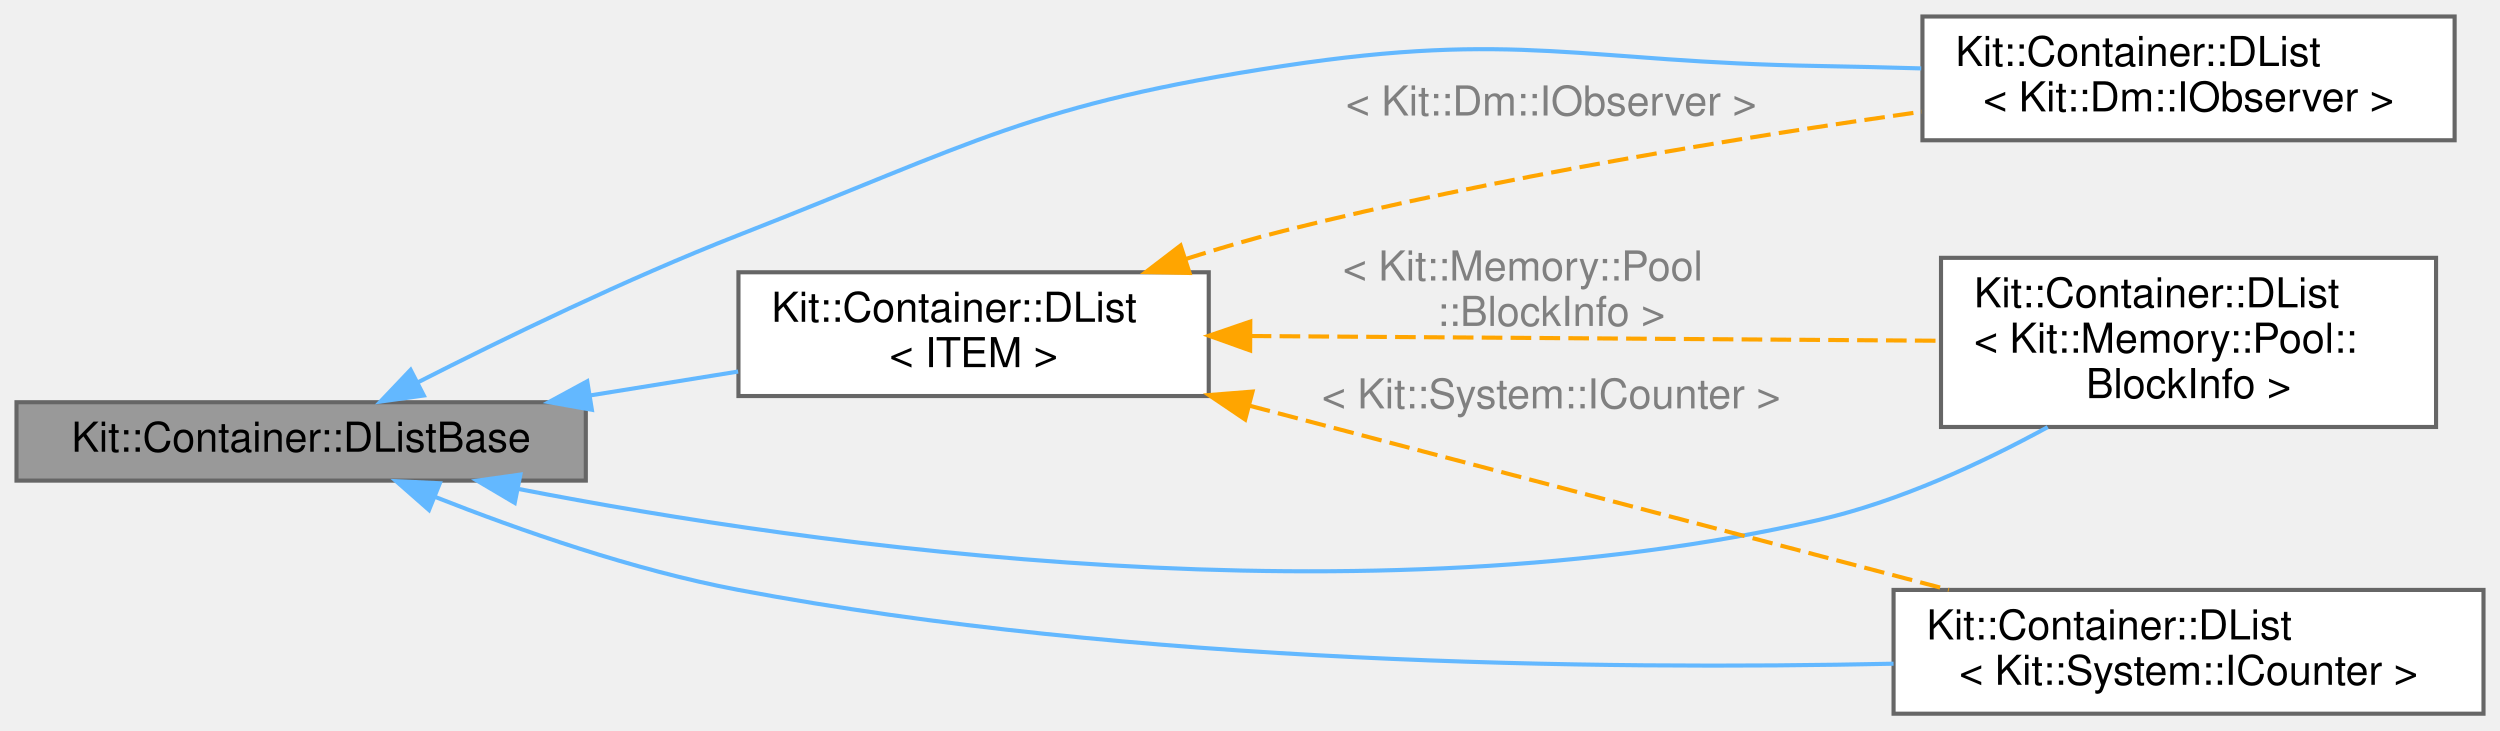
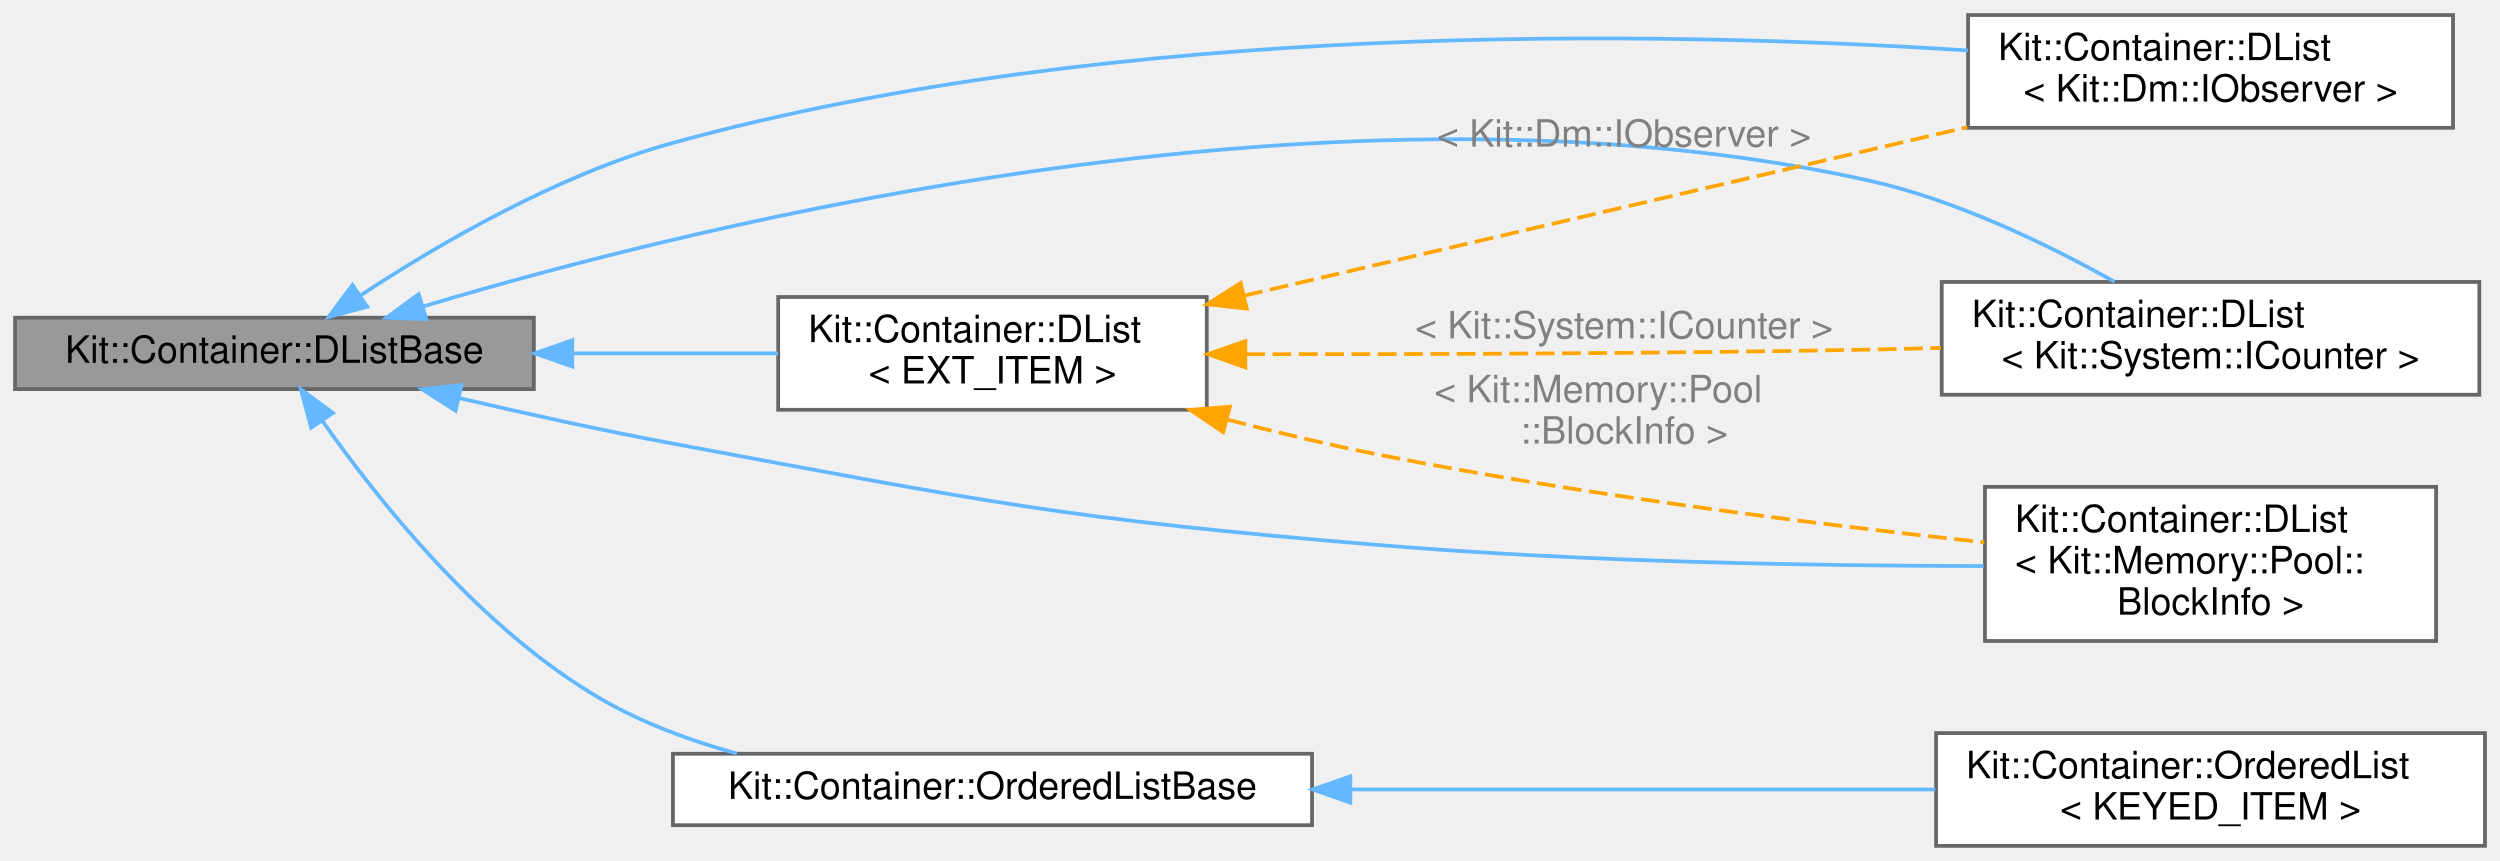
- <svg xmlns="http://www.w3.org/2000/svg" xmlns:xlink="http://www.w3.org/1999/xlink" width="606pt" height="177pt" viewBox="0.00 0.00 606.00 177.00">
-   <g id="graph0" class="graph" transform="scale(1 1) rotate(0) translate(4 173)">
+ <svg xmlns="http://www.w3.org/2000/svg" xmlns:xlink="http://www.w3.org/1999/xlink" width="665pt" height="229pt" viewBox="0.00 0.00 665.00 229.00">
+   <g id="graph0" class="graph" transform="scale(1 1) rotate(0) translate(4 225)">
    <g id="Node000001" class="node">
      <g id="a_Node000001">
        <a xlink:title="This protected base class implements a NON-TYPE-SAFE a doubly linked list which maintains the orderin...">
-           <polygon fill="#999999" stroke="#666666" points="138,-75.5 0,-75.5 0,-56.5 138,-56.5 138,-75.5" />
-           <text text-anchor="middle" x="69" y="-63.5" font-family="Helvetica,sans-Serif" font-size="10.00">Kit::Container::DListBase</text>
+           <polygon fill="#999999" stroke="#666666" points="138,-140.5 0,-140.5 0,-121.5 138,-121.5 138,-140.5" />
+           <text text-anchor="middle" x="69" y="-128.5" font-family="Helvetica,sans-Serif" font-size="10.00">Kit::Container::DListBase</text>
        </a>
      </g>
    </g>
    <g id="Node000002" class="node">
      <g id="a_Node000002">
        <a xlink:href="class_kit_1_1_container_1_1_d_list.html" target="_top" xlink:title=" ">
-           <polygon fill="white" stroke="#666666" points="591,-169 462,-169 462,-139 591,-139 591,-169" />
-           <text text-anchor="start" x="470" y="-157" font-family="Helvetica,sans-Serif" font-size="10.00">Kit::Container::DList</text>
-           <text text-anchor="middle" x="526.5" y="-146" font-family="Helvetica,sans-Serif" font-size="10.00">&lt; Kit::Dm::IObserver &gt;</text>
+           <polygon fill="white" stroke="#666666" points="648.5,-221 519.5,-221 519.5,-191 648.5,-191 648.5,-221" />
+           <text text-anchor="start" x="527.5" y="-209" font-family="Helvetica,sans-Serif" font-size="10.00">Kit::Container::DList</text>
+           <text text-anchor="middle" x="584" y="-198" font-family="Helvetica,sans-Serif" font-size="10.00">&lt; Kit::Dm::IObserver &gt;</text>
        </a>
      </g>
    </g>
    <g id="edge1_Node000001_Node000002" class="edge">
      <g id="a_edge1_Node000001_Node000002">
        <a xlink:title=" ">
-           <path fill="none" stroke="#63b8ff" d="M97.18,-80.27C118.1,-90.92 147.93,-105.41 175,-116 232.21,-138.37 246.26,-147.78 307,-157 364.12,-165.67 379.23,-157.98 437,-157 444.99,-156.86 453.39,-156.66 461.7,-156.42" />
-           <polygon fill="#63b8ff" stroke="#63b8ff" points="98.73,-77.13 88.23,-75.67 95.53,-83.35 98.73,-77.13" />
+           <path fill="none" stroke="#63b8ff" d="M91.97,-146.47C112.41,-159.91 144.26,-178.53 175,-187 293.27,-219.59 438.01,-216.81 519.44,-211.58" />
+           <polygon fill="#63b8ff" stroke="#63b8ff" points="93.68,-143.39 83.43,-140.71 89.76,-149.2 93.68,-143.39" />
        </a>
      </g>
    </g>
    <g id="Node000003" class="node">
      <g id="a_Node000003">
        <a xlink:href="class_kit_1_1_container_1_1_d_list.html" target="_top" xlink:title=" ">
-           <polygon fill="white" stroke="#666666" points="586.5,-110.5 466.5,-110.5 466.5,-69.5 586.5,-69.5 586.5,-110.5" />
-           <text text-anchor="start" x="474.5" y="-98.5" font-family="Helvetica,sans-Serif" font-size="10.00">Kit::Container::DList</text>
-           <text text-anchor="start" x="474.5" y="-87.5" font-family="Helvetica,sans-Serif" font-size="10.00">&lt; Kit::Memory::Pool::</text>
-           <text text-anchor="middle" x="526.5" y="-76.5" font-family="Helvetica,sans-Serif" font-size="10.00">BlockInfo &gt;</text>
+           <polygon fill="white" stroke="#666666" points="644,-95.5 524,-95.5 524,-54.5 644,-54.5 644,-95.5" />
+           <text text-anchor="start" x="532" y="-83.5" font-family="Helvetica,sans-Serif" font-size="10.00">Kit::Container::DList</text>
+           <text text-anchor="start" x="532" y="-72.5" font-family="Helvetica,sans-Serif" font-size="10.00">&lt; Kit::Memory::Pool::</text>
+           <text text-anchor="middle" x="584" y="-61.5" font-family="Helvetica,sans-Serif" font-size="10.00">BlockInfo &gt;</text>
        </a>
      </g>
    </g>
    <g id="edge2_Node000001_Node000003" class="edge">
      <g id="a_edge2_Node000001_Node000003">
        <a xlink:title=" ">
-           <path fill="none" stroke="#63b8ff" d="M121.78,-54.46C193.57,-40.46 326.92,-21.67 437,-47 456.31,-51.44 476.29,-60.69 492.37,-69.47" />
-           <polygon fill="#63b8ff" stroke="#63b8ff" points="120.77,-51.1 111.65,-56.49 122.14,-57.96 120.77,-51.1" />
+           <path fill="none" stroke="#63b8ff" d="M118.37,-119.07C136.11,-114.93 156.4,-110.45 175,-107 257.99,-91.58 278.88,-86.97 363,-80 417.26,-75.5 479.28,-74.46 523.61,-74.43" />
+           <polygon fill="#63b8ff" stroke="#63b8ff" points="117.17,-115.76 108.24,-121.46 118.78,-122.57 117.17,-115.76" />
        </a>
      </g>
    </g>
    <g id="Node000004" class="node">
      <g id="a_Node000004">
        <a xlink:href="class_kit_1_1_container_1_1_d_list.html" target="_top" xlink:title=" ">
-           <polygon fill="white" stroke="#666666" points="598,-30 455,-30 455,0 598,0 598,-30" />
-           <text text-anchor="start" x="463" y="-18" font-family="Helvetica,sans-Serif" font-size="10.00">Kit::Container::DList</text>
-           <text text-anchor="middle" x="526.5" y="-7" font-family="Helvetica,sans-Serif" font-size="10.00">&lt; Kit::System::ICounter &gt;</text>
+           <polygon fill="white" stroke="#666666" points="655.5,-150 512.5,-150 512.5,-120 655.5,-120 655.5,-150" />
+           <text text-anchor="start" x="520.5" y="-138" font-family="Helvetica,sans-Serif" font-size="10.00">Kit::Container::DList</text>
+           <text text-anchor="middle" x="584" y="-127" font-family="Helvetica,sans-Serif" font-size="10.00">&lt; Kit::System::ICounter &gt;</text>
        </a>
      </g>
    </g>
    <g id="edge3_Node000001_Node000004" class="edge">
      <g id="a_edge3_Node000001_Node000004">
        <a xlink:title=" ">
-           <path fill="none" stroke="#63b8ff" d="M101.49,-52.54C122.02,-44.44 149.61,-34.79 175,-30 270.76,-11.93 383.73,-10.59 455,-12.12" />
-           <polygon fill="#63b8ff" stroke="#63b8ff" points="99.99,-49.37 92.03,-56.36 102.61,-55.86 99.99,-49.37" />
+           <path fill="none" stroke="#63b8ff" d="M108.76,-143.54C183.78,-165.98 353.7,-207.9 493,-177 516.4,-171.81 540.92,-159.87 558.45,-150.05" />
+           <polygon fill="#63b8ff" stroke="#63b8ff" points="109.41,-140.08 98.82,-140.51 107.37,-146.77 109.41,-140.08" />
        </a>
      </g>
    </g>
    <g id="Node000005" class="node">
      <g id="a_Node000005">
-         <a xlink:href="class_kit_1_1_container_1_1_d_list.html" target="_top" xlink:title="This template class implements a singly linked list which maintains the ordering imposed on it by the...">
-           <polygon fill="white" stroke="#666666" points="289,-107 175,-107 175,-77 289,-77 289,-107" />
-           <text text-anchor="start" x="183" y="-95" font-family="Helvetica,sans-Serif" font-size="10.00">Kit::Container::DList</text>
-           <text text-anchor="middle" x="232" y="-84" font-family="Helvetica,sans-Serif" font-size="10.00">&lt; ITEM &gt;</text>
+         <a xlink:href="class_kit_1_1_container_1_1_d_list.html" target="_top" xlink:title="This template class implements a double linked list which maintains the ordering imposed on it by the...">
+           <polygon fill="white" stroke="#666666" points="317,-146 203,-146 203,-116 317,-116 317,-146" />
+           <text text-anchor="start" x="211" y="-134" font-family="Helvetica,sans-Serif" font-size="10.00">Kit::Container::DList</text>
+           <text text-anchor="middle" x="260" y="-123" font-family="Helvetica,sans-Serif" font-size="10.00">&lt; EXT_ITEM &gt;</text>
        </a>
      </g>
    </g>
    <g id="edge4_Node000001_Node000005" class="edge">
      <g id="a_edge4_Node000001_Node000005">
        <a xlink:title=" ">
-           <path fill="none" stroke="#63b8ff" d="M139,-77.14C150.99,-79.08 163.33,-81.07 174.92,-82.94" />
-           <polygon fill="#63b8ff" stroke="#63b8ff" points="139.47,-73.67 129.04,-75.53 138.35,-80.58 139.47,-73.67" />
+           <path fill="none" stroke="#63b8ff" d="M148.32,-131C166.66,-131 185.84,-131 202.98,-131" />
+           <polygon fill="#63b8ff" stroke="#63b8ff" points="148.23,-127.5 138.23,-131 148.23,-134.5 148.23,-127.5" />
+         </a>
+       </g>
+     </g>
+     <g id="Node000006" class="node">
+       <g id="a_Node000006">
+         <a xlink:href="class_kit_1_1_container_1_1_ordered_list_base.html" target="_top" xlink:title="This protected base class implements a NON-TYPE-SAFE an ordered doubly linked list.">
+           <polygon fill="white" stroke="#666666" points="345,-24.5 175,-24.5 175,-5.5 345,-5.5 345,-24.5" />
+           <text text-anchor="middle" x="260" y="-12.5" font-family="Helvetica,sans-Serif" font-size="10.00">Kit::Container::OrderedListBase</text>
+         </a>
+       </g>
+     </g>
+     <g id="edge8_Node000001_Node000006" class="edge">
+       <g id="a_edge8_Node000001_Node000006">
+         <a xlink:title=" ">
+           <path fill="none" stroke="#63b8ff" d="M81.74,-113.07C96.5,-92.01 123.84,-57.58 156,-39 166.97,-32.66 179.51,-28 191.97,-24.56" />
+           <polygon fill="#63b8ff" stroke="#63b8ff" points="78.77,-111.22 76.03,-121.45 84.55,-115.15 78.77,-111.22" />
        </a>
      </g>
    </g>
    <g id="edge5_Node000005_Node000002" class="edge">
      <g id="a_edge5_Node000005_Node000002">
        <a xlink:title=" ">
-           <path fill="none" stroke="orange" stroke-dasharray="5,2" d="M283.49,-110.24C291.3,-112.72 299.33,-115.07 307,-117 358.49,-129.97 417.96,-139.71 461.84,-145.93" />
-           <polygon fill="orange" stroke="orange" points="284.35,-106.83 273.75,-107.05 282.17,-113.49 284.35,-106.83" />
+           <path fill="none" stroke="orange" stroke-dasharray="5,2" d="M326.95,-146.36C383.23,-159.47 463.65,-178.2 519.27,-191.16" />
+           <polygon fill="orange" stroke="orange" points="327.62,-142.92 317.09,-144.06 326.03,-149.74 327.62,-142.92" />
        </a>
      </g>
-       <text text-anchor="middle" x="372" y="-145" font-family="Helvetica,sans-Serif" font-size="10.00" fill="grey"> &lt; Kit::Dm::IObserver &gt;</text>
+       <text text-anchor="middle" x="428" y="-186" font-family="Helvetica,sans-Serif" font-size="10.00" fill="grey"> &lt; Kit::Dm::IObserver &gt;</text>
    </g>
    <g id="edge6_Node000005_Node000003" class="edge">
      <g id="a_edge6_Node000005_Node000003">
        <a xlink:title=" ">
-           <path fill="none" stroke="orange" stroke-dasharray="5,2" d="M299.17,-91.55C349.43,-91.2 417.94,-90.74 466.38,-90.4" />
-           <polygon fill="orange" stroke="orange" points="299.03,-88.05 289.05,-91.62 299.07,-95.05 299.03,-88.05" />
+           <path fill="none" stroke="orange" stroke-dasharray="5,2" d="M322.57,-113.35C335.83,-109.93 349.82,-106.6 363,-104 417.05,-93.33 479.36,-85.53 523.84,-80.73" />
+           <polygon fill="orange" stroke="orange" points="321.37,-110.04 312.59,-115.97 323.15,-116.81 321.37,-110.04" />
        </a>
      </g>
-       <text text-anchor="start" x="321.5" y="-105" font-family="Helvetica,sans-Serif" font-size="10.00" fill="grey"> &lt; Kit::Memory::Pool</text>
-       <text text-anchor="middle" x="372" y="-94" font-family="Helvetica,sans-Serif" font-size="10.00" fill="grey">::BlockInfo &gt;</text>
+       <text text-anchor="start" x="377.5" y="-118" font-family="Helvetica,sans-Serif" font-size="10.00" fill="grey"> &lt; Kit::Memory::Pool</text>
+       <text text-anchor="middle" x="428" y="-107" font-family="Helvetica,sans-Serif" font-size="10.00" fill="grey">::BlockInfo &gt;</text>
    </g>
    <g id="edge7_Node000005_Node000004" class="edge">
      <g id="a_edge7_Node000005_Node000004">
        <a xlink:title=" ">
-           <path fill="none" stroke="orange" stroke-dasharray="5,2" d="M298.98,-74.63C349.96,-61.21 419.79,-42.83 468.39,-30.03" />
-           <polygon fill="orange" stroke="orange" points="297.83,-71.31 289.05,-77.24 299.61,-78.08 297.83,-71.31" />
+           <path fill="none" stroke="orange" stroke-dasharray="5,2" d="M327.49,-130.78C373.87,-130.74 437.22,-130.95 493,-132 499.25,-132.12 505.75,-132.27 512.26,-132.45" />
+           <polygon fill="orange" stroke="orange" points="327.26,-127.28 317.26,-130.79 327.27,-134.28 327.26,-127.28" />
        </a>
      </g>
-       <text text-anchor="middle" x="372" y="-74" font-family="Helvetica,sans-Serif" font-size="10.00" fill="grey"> &lt; Kit::System::ICounter &gt;</text>
+       <text text-anchor="middle" x="428" y="-135" font-family="Helvetica,sans-Serif" font-size="10.00" fill="grey"> &lt; Kit::System::ICounter &gt;</text>
+     </g>
+     <g id="Node000007" class="node">
+       <g id="a_Node000007">
+         <a xlink:href="class_kit_1_1_container_1_1_ordered_list.html" target="_top" xlink:title="This template class implements a double linked list which maintains the ordering imposed on it by the...">
+           <polygon fill="white" stroke="#666666" points="657,-30 511,-30 511,0 657,0 657,-30" />
+           <text text-anchor="start" x="519" y="-18" font-family="Helvetica,sans-Serif" font-size="10.00">Kit::Container::OrderedList</text>
+           <text text-anchor="middle" x="584" y="-7" font-family="Helvetica,sans-Serif" font-size="10.00">&lt; KEYED_ITEM &gt;</text>
+         </a>
+       </g>
+     </g>
+     <g id="edge9_Node000006_Node000007" class="edge">
+       <g id="a_edge9_Node000006_Node000007">
+         <a xlink:title=" ">
+           <path fill="none" stroke="#63b8ff" d="M355.29,-15C404.93,-15 464.86,-15 510.78,-15" />
+           <polygon fill="#63b8ff" stroke="#63b8ff" points="355.18,-11.5 345.18,-15 355.18,-18.5 355.18,-11.5" />
+         </a>
+       </g>
    </g>
  </g>
</svg>
